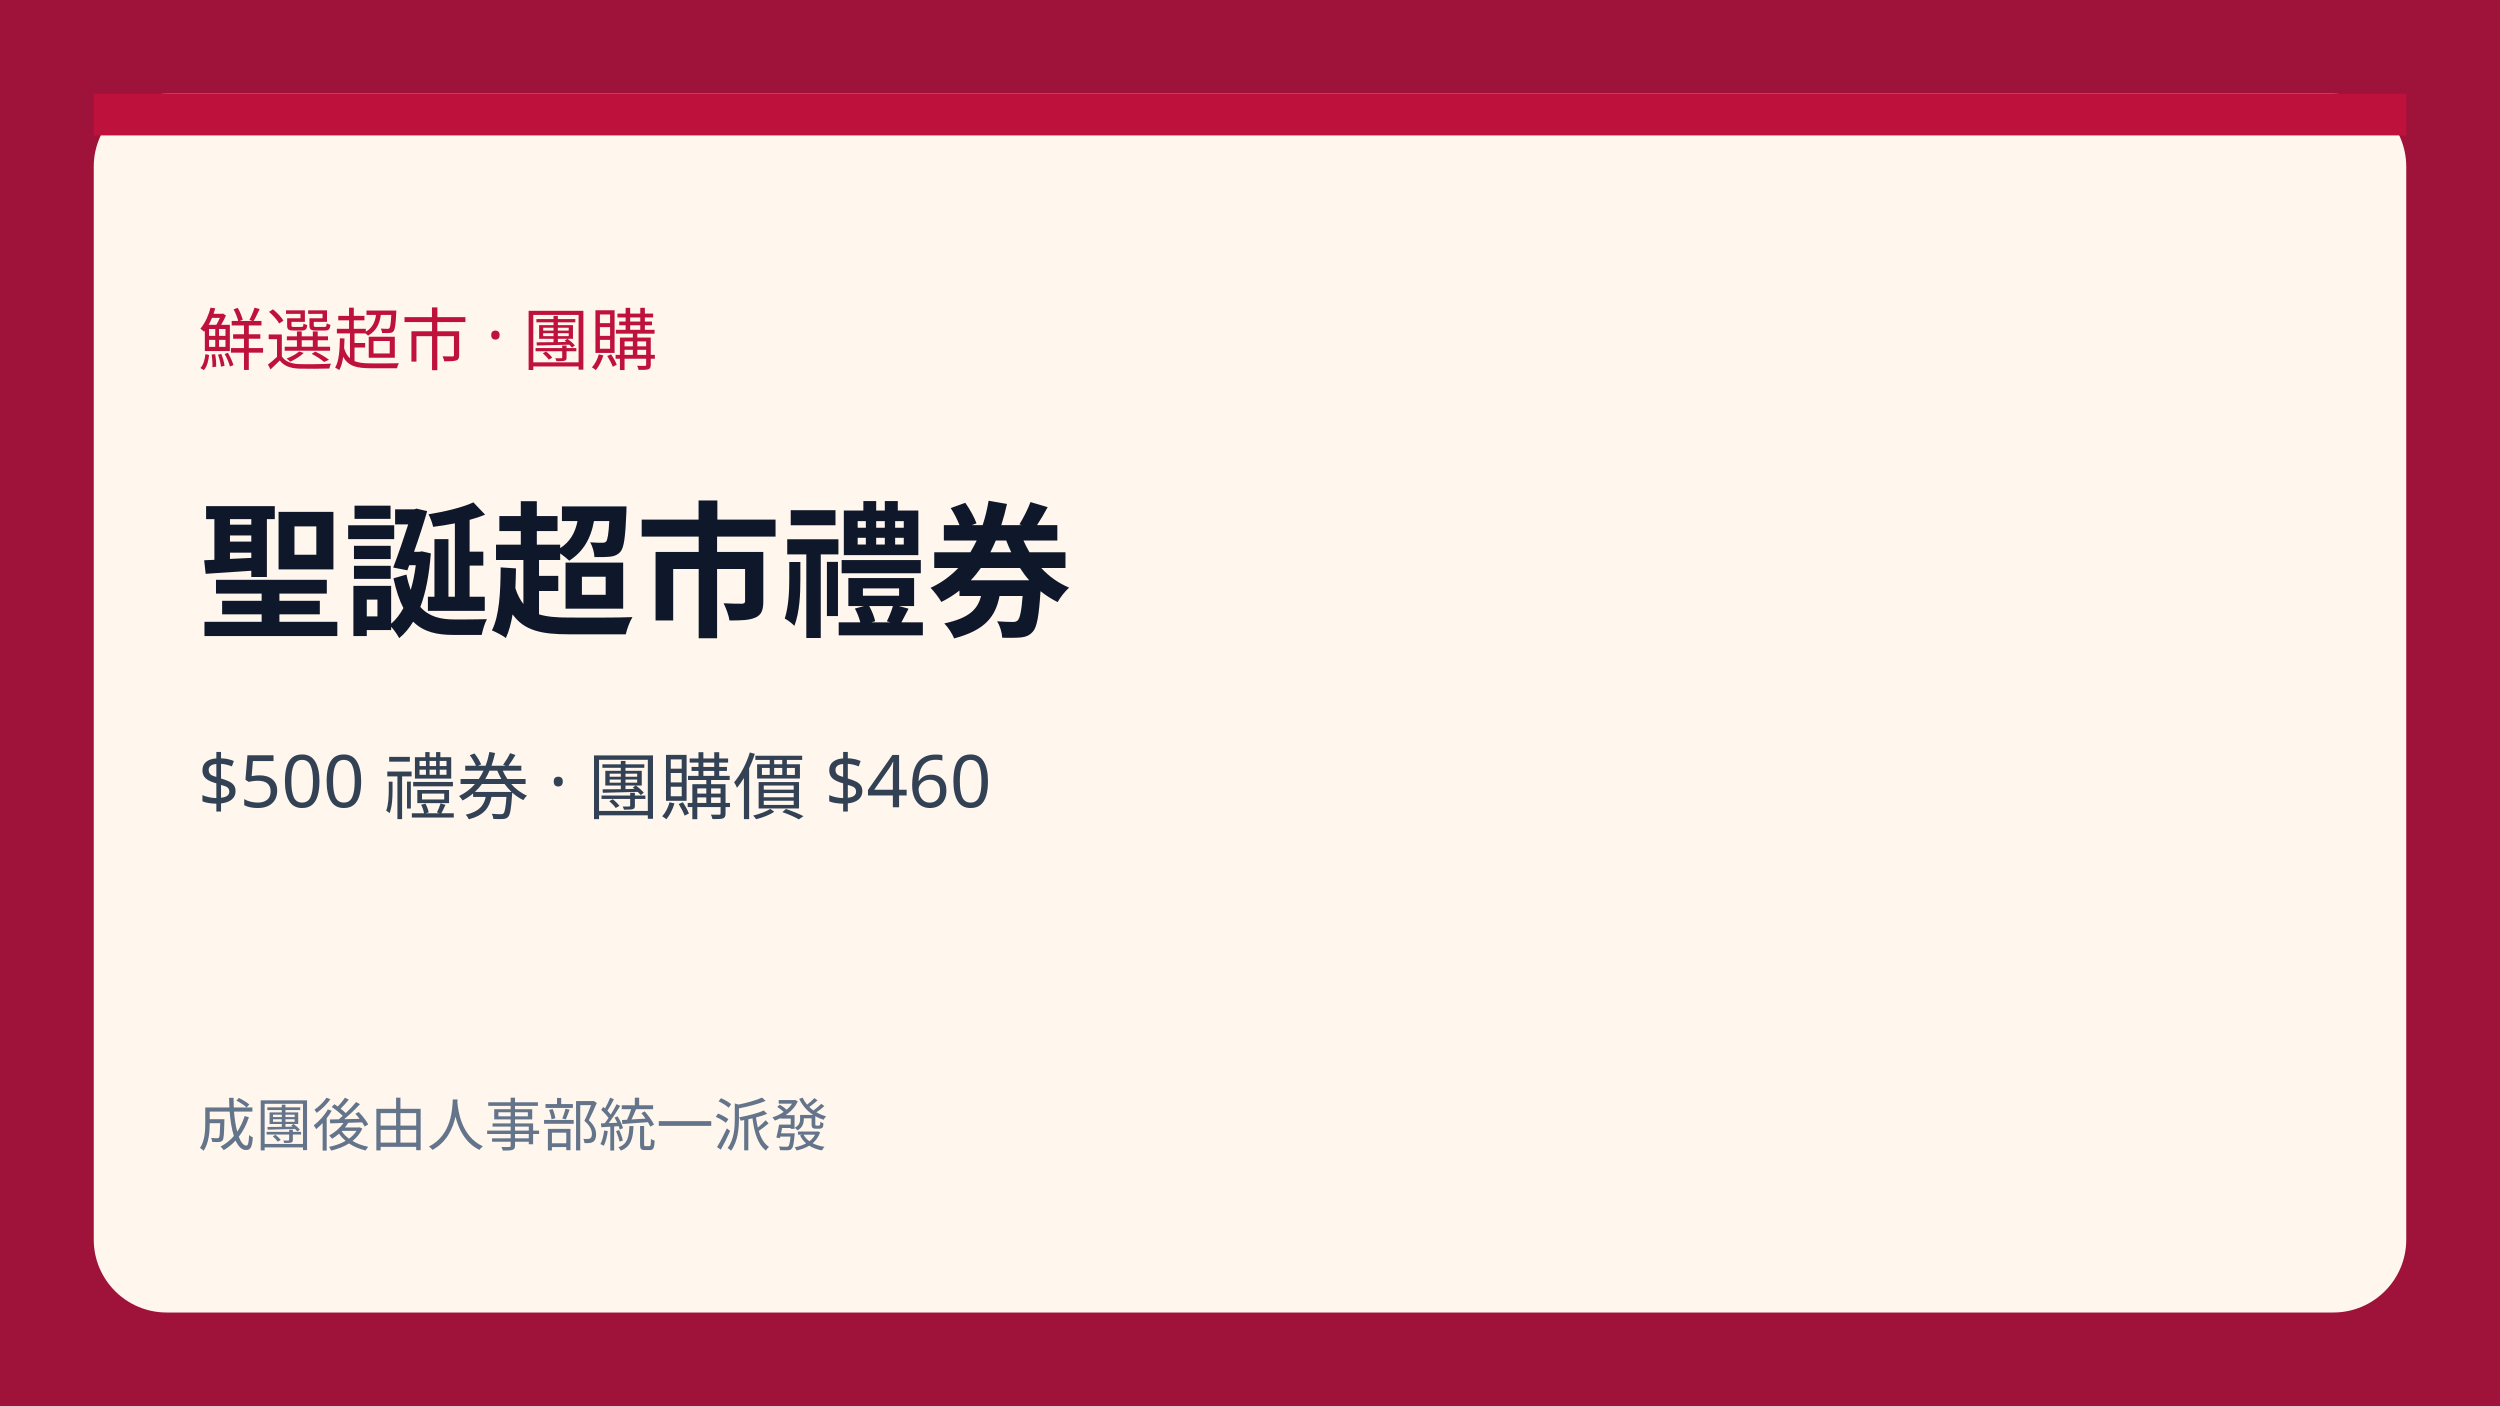
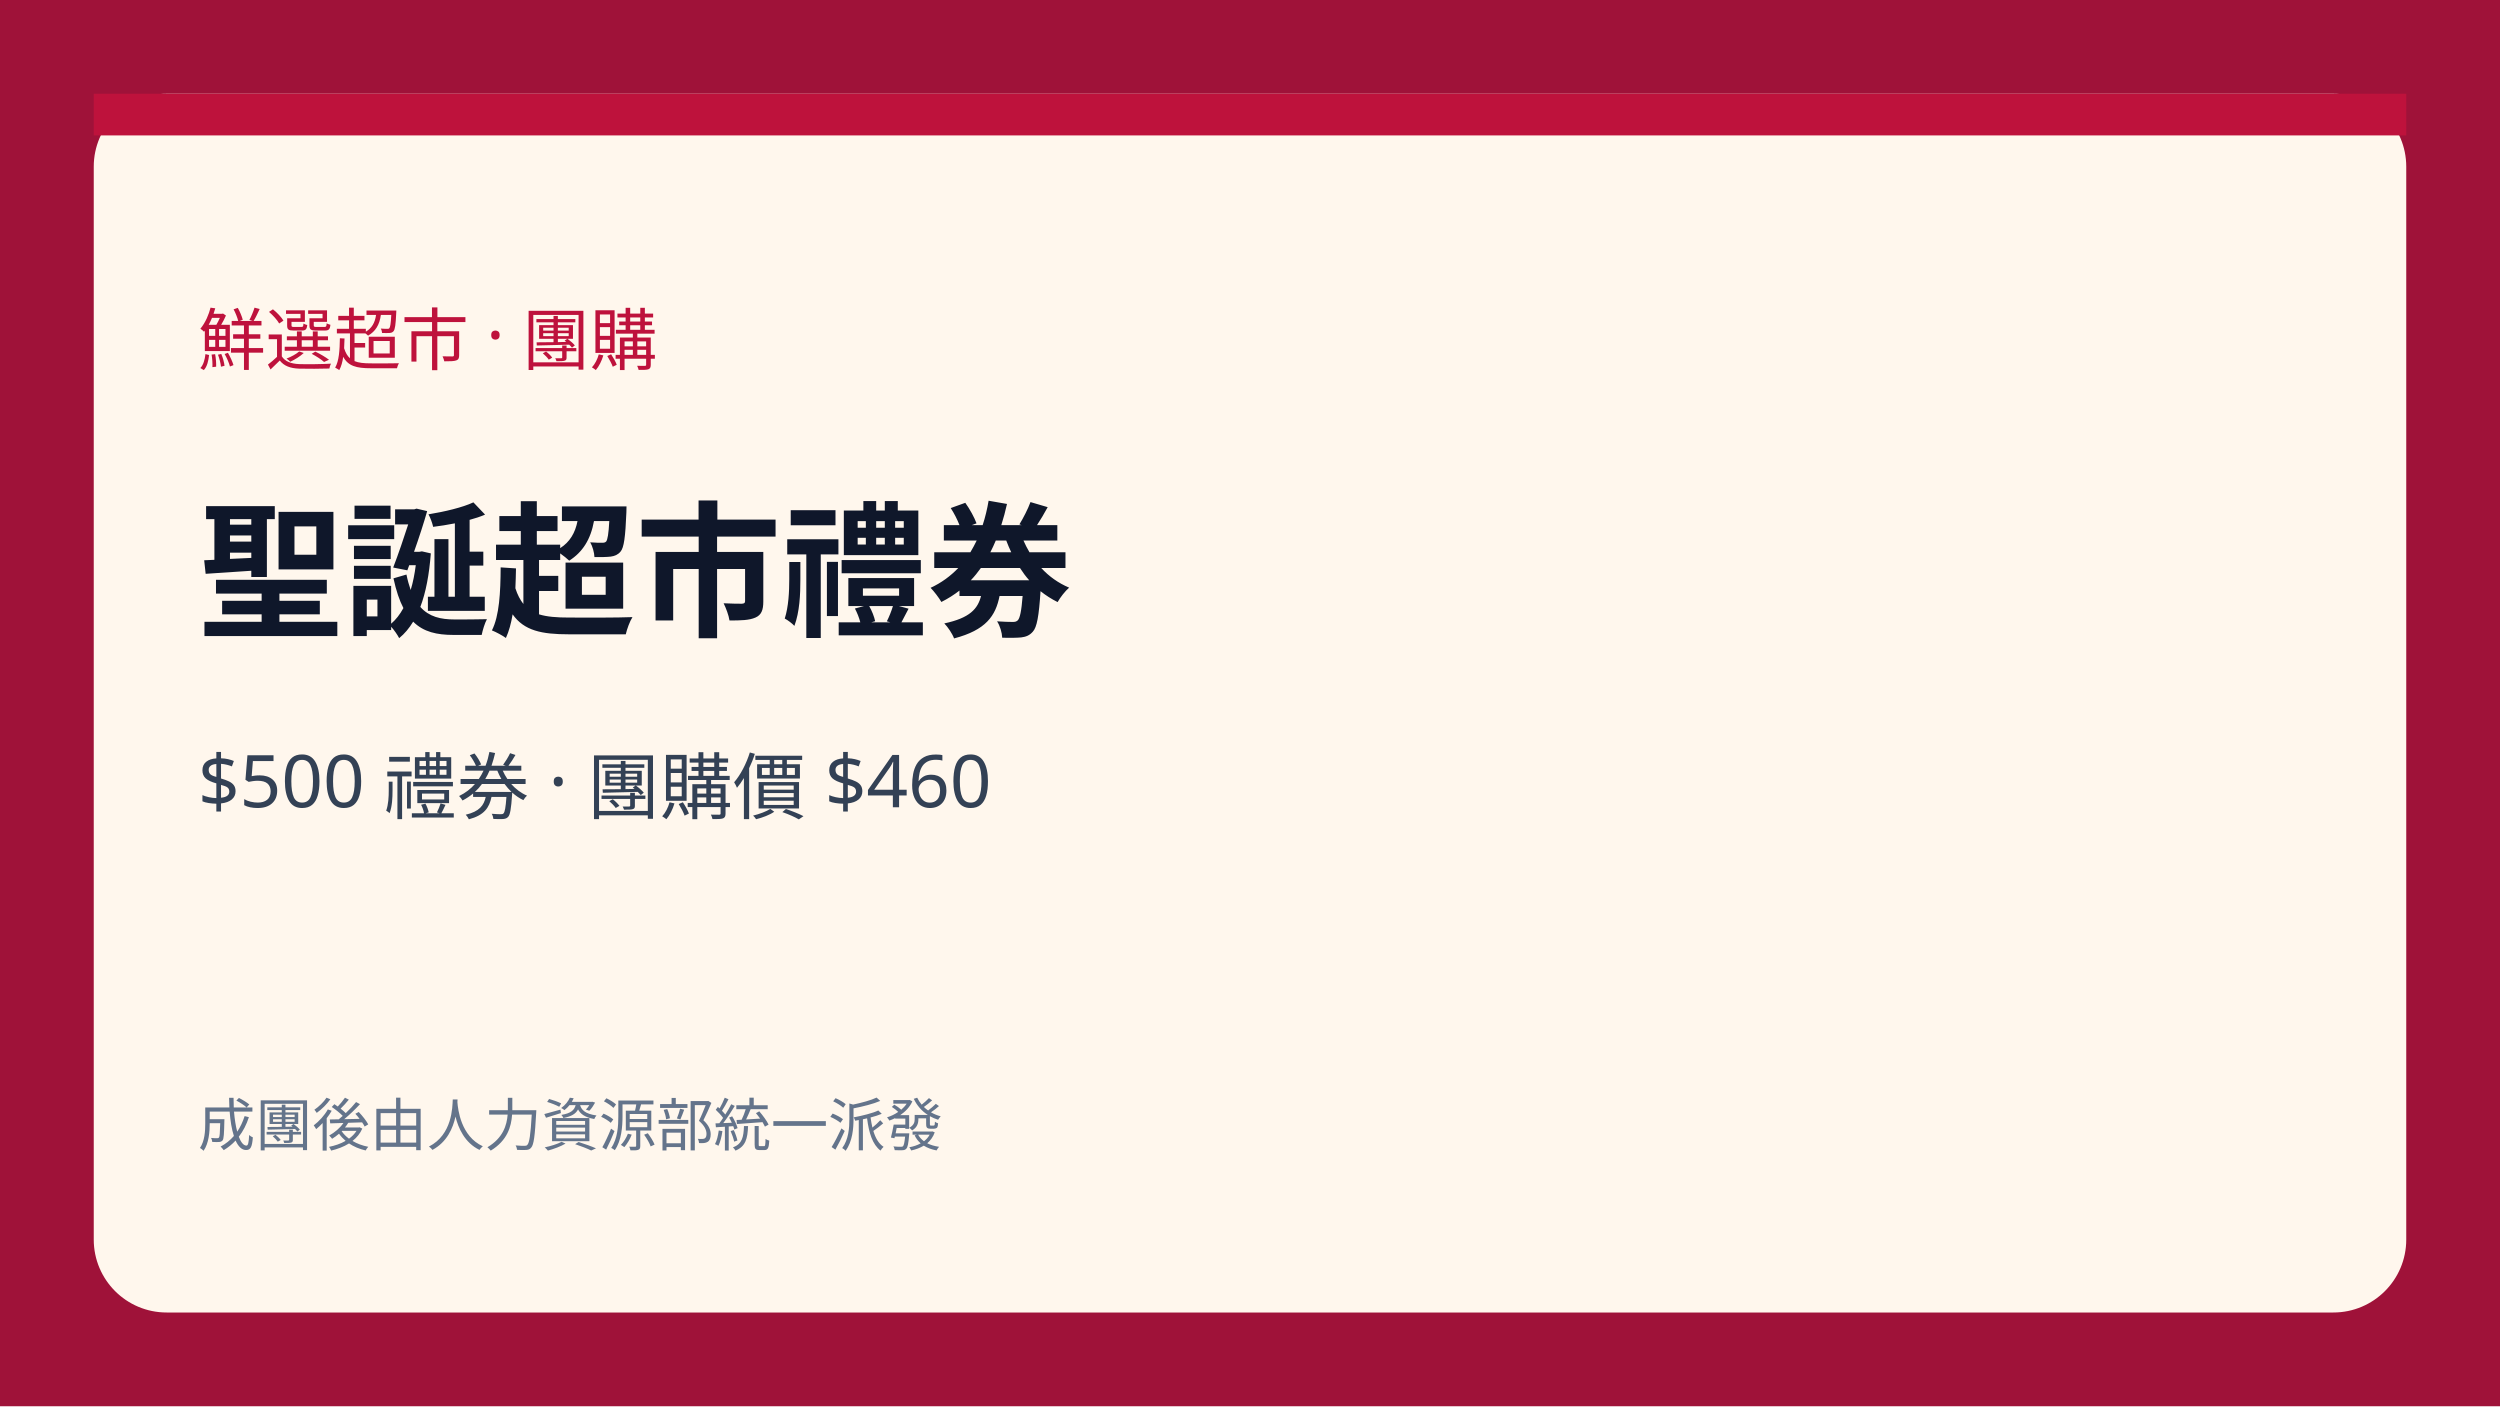
<svg xmlns="http://www.w3.org/2000/svg" width="960" height="540" viewBox="0 0 960 540">
  <rect width="960" height="540" fill="#9f1239" />
  <rect x="36" y="36" width="888" height="468" rx="28" fill="#fff7ed" />
  <rect x="36" y="36" width="888" height="16" fill="#be123c" />
  <text x="76" y="140" font-family="sans-serif" font-size="26" fill="#be123c">鮮選超市 · 團購</text>
  <text x="76" y="240" font-family="sans-serif" font-size="56" font-weight="700" fill="#0f172a">聖誕超市禮券</text>
  <text x="76" y="310" font-family="sans-serif" font-size="28" fill="#334155">$500 禮券 · 團購價 $460</text>
-   <text x="76" y="440" font-family="sans-serif" font-size="22" fill="#64748b">成團後由人事部統一派發</text>
+   <text x="76" y="440" font-family="sans-serif" font-size="22" fill="#64748b">成團後由人力資源部統一派發</text>
</svg>
